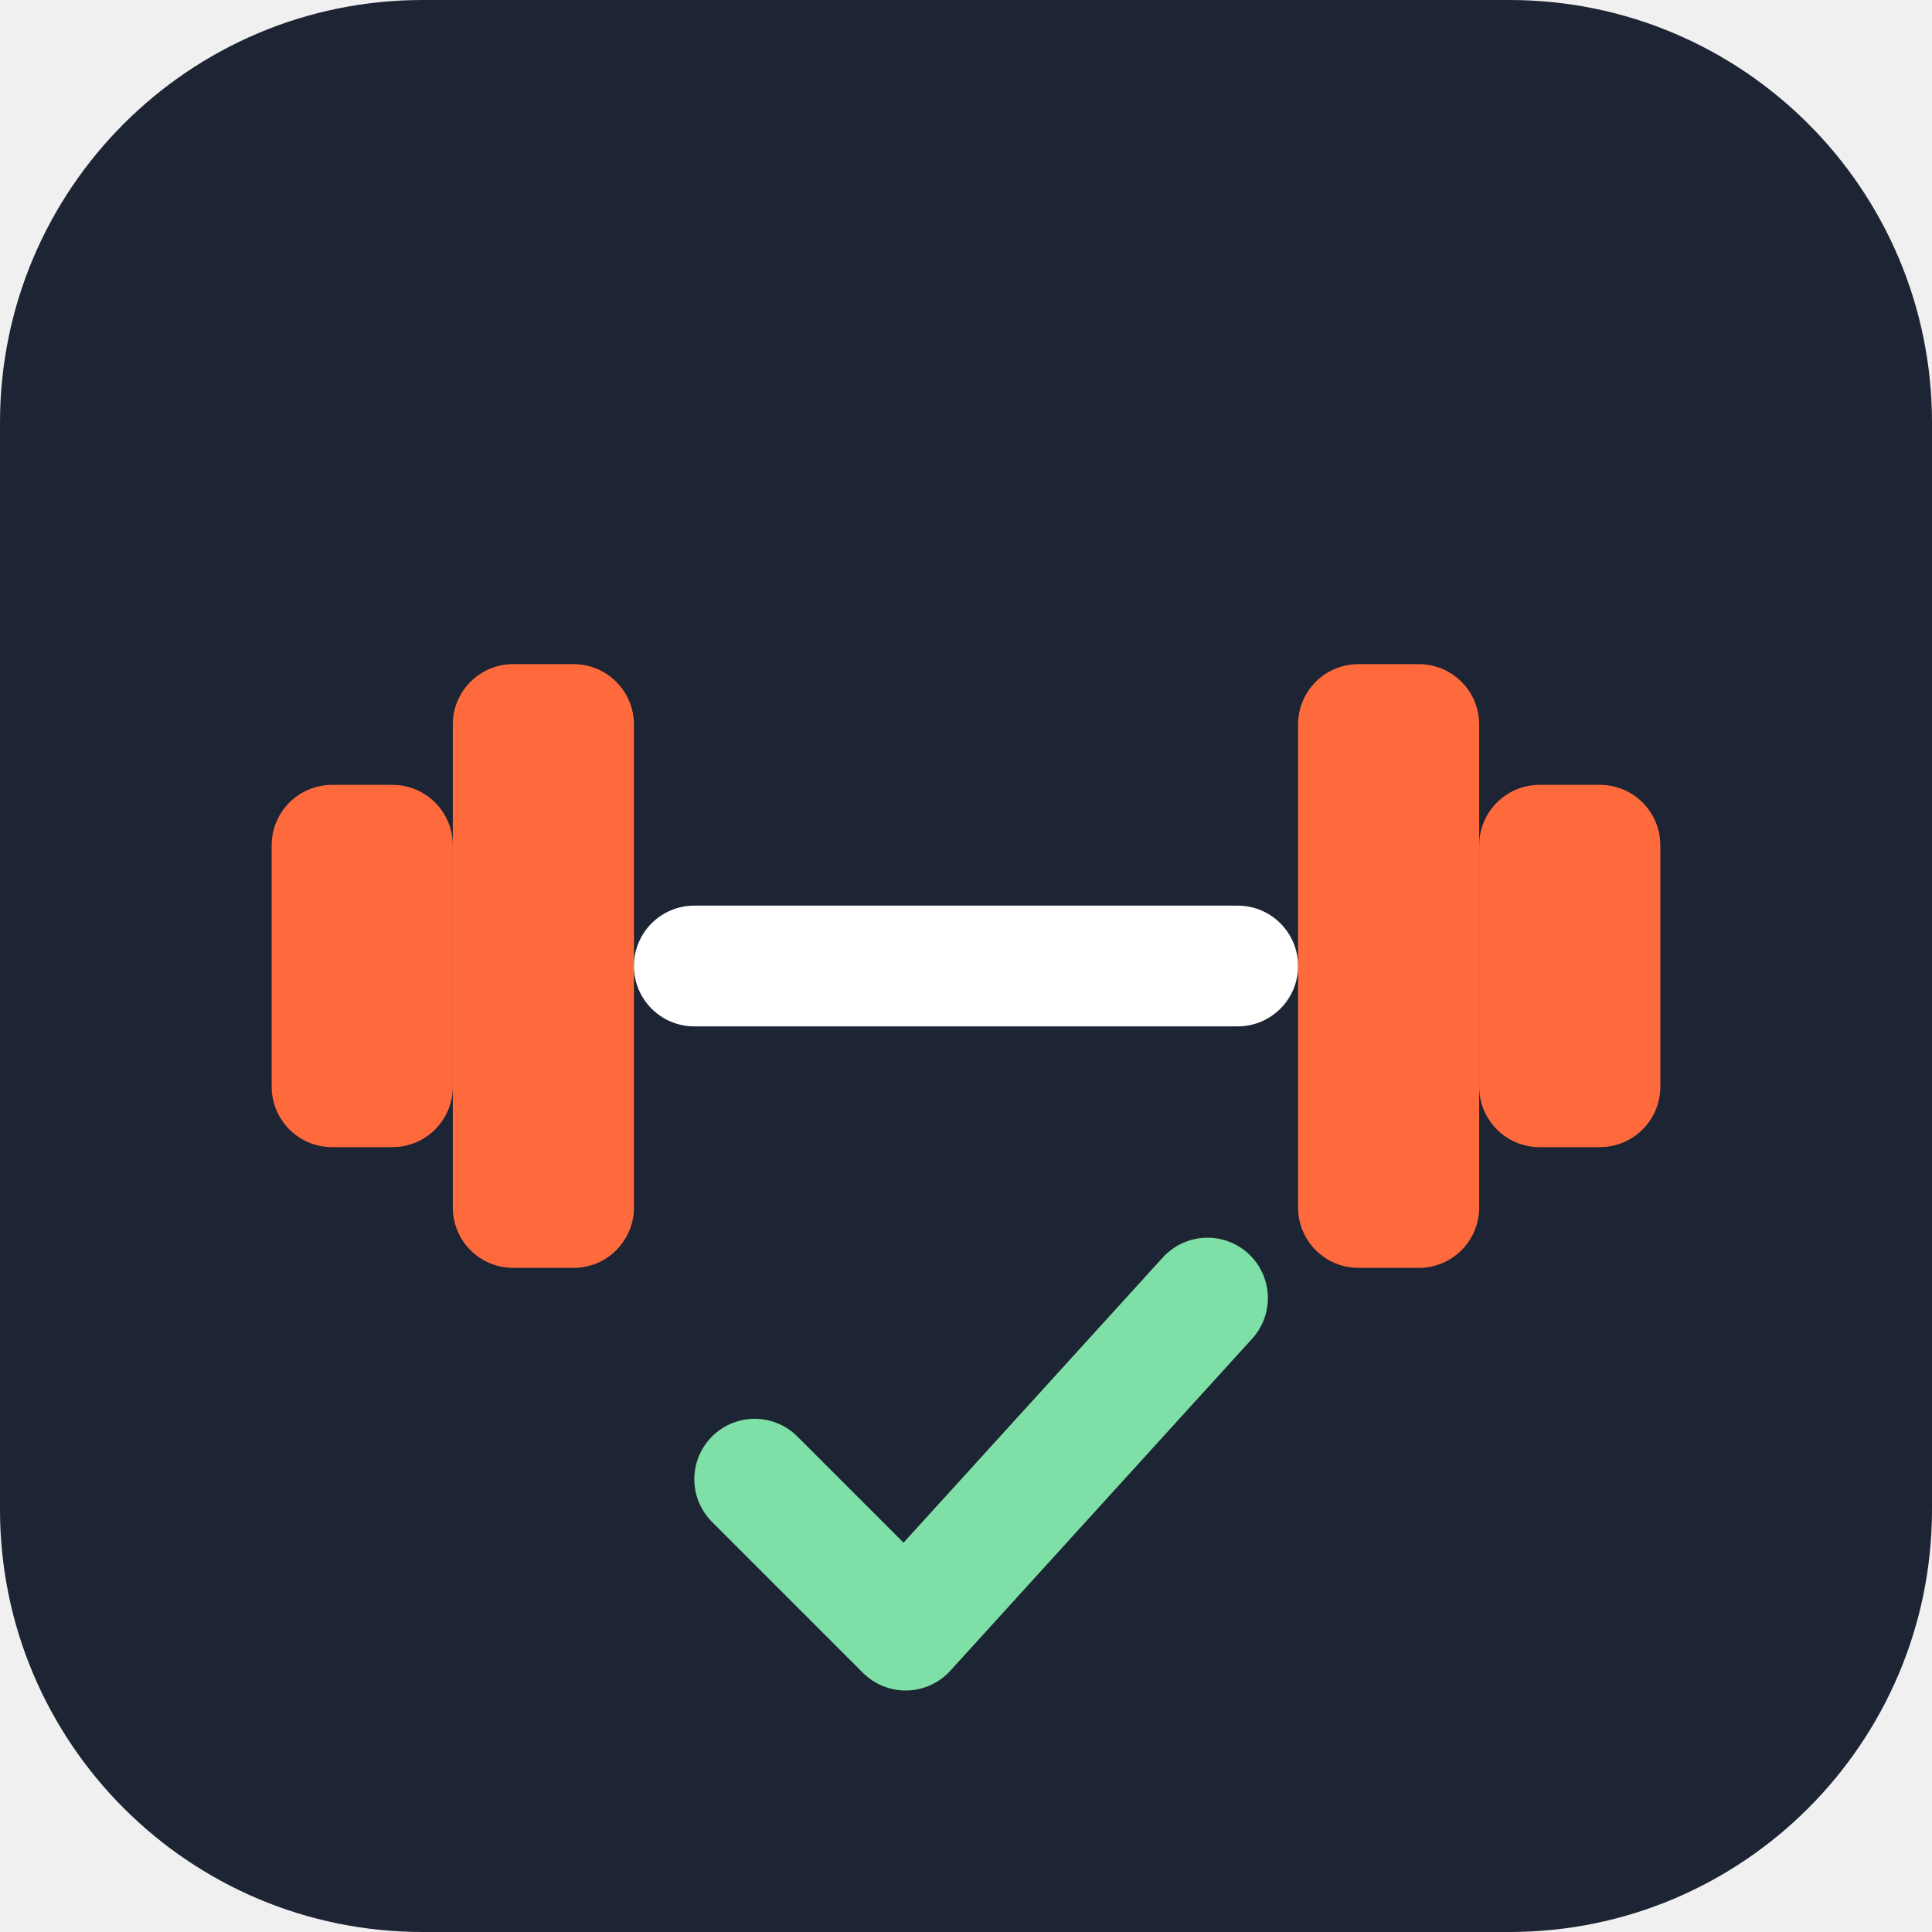
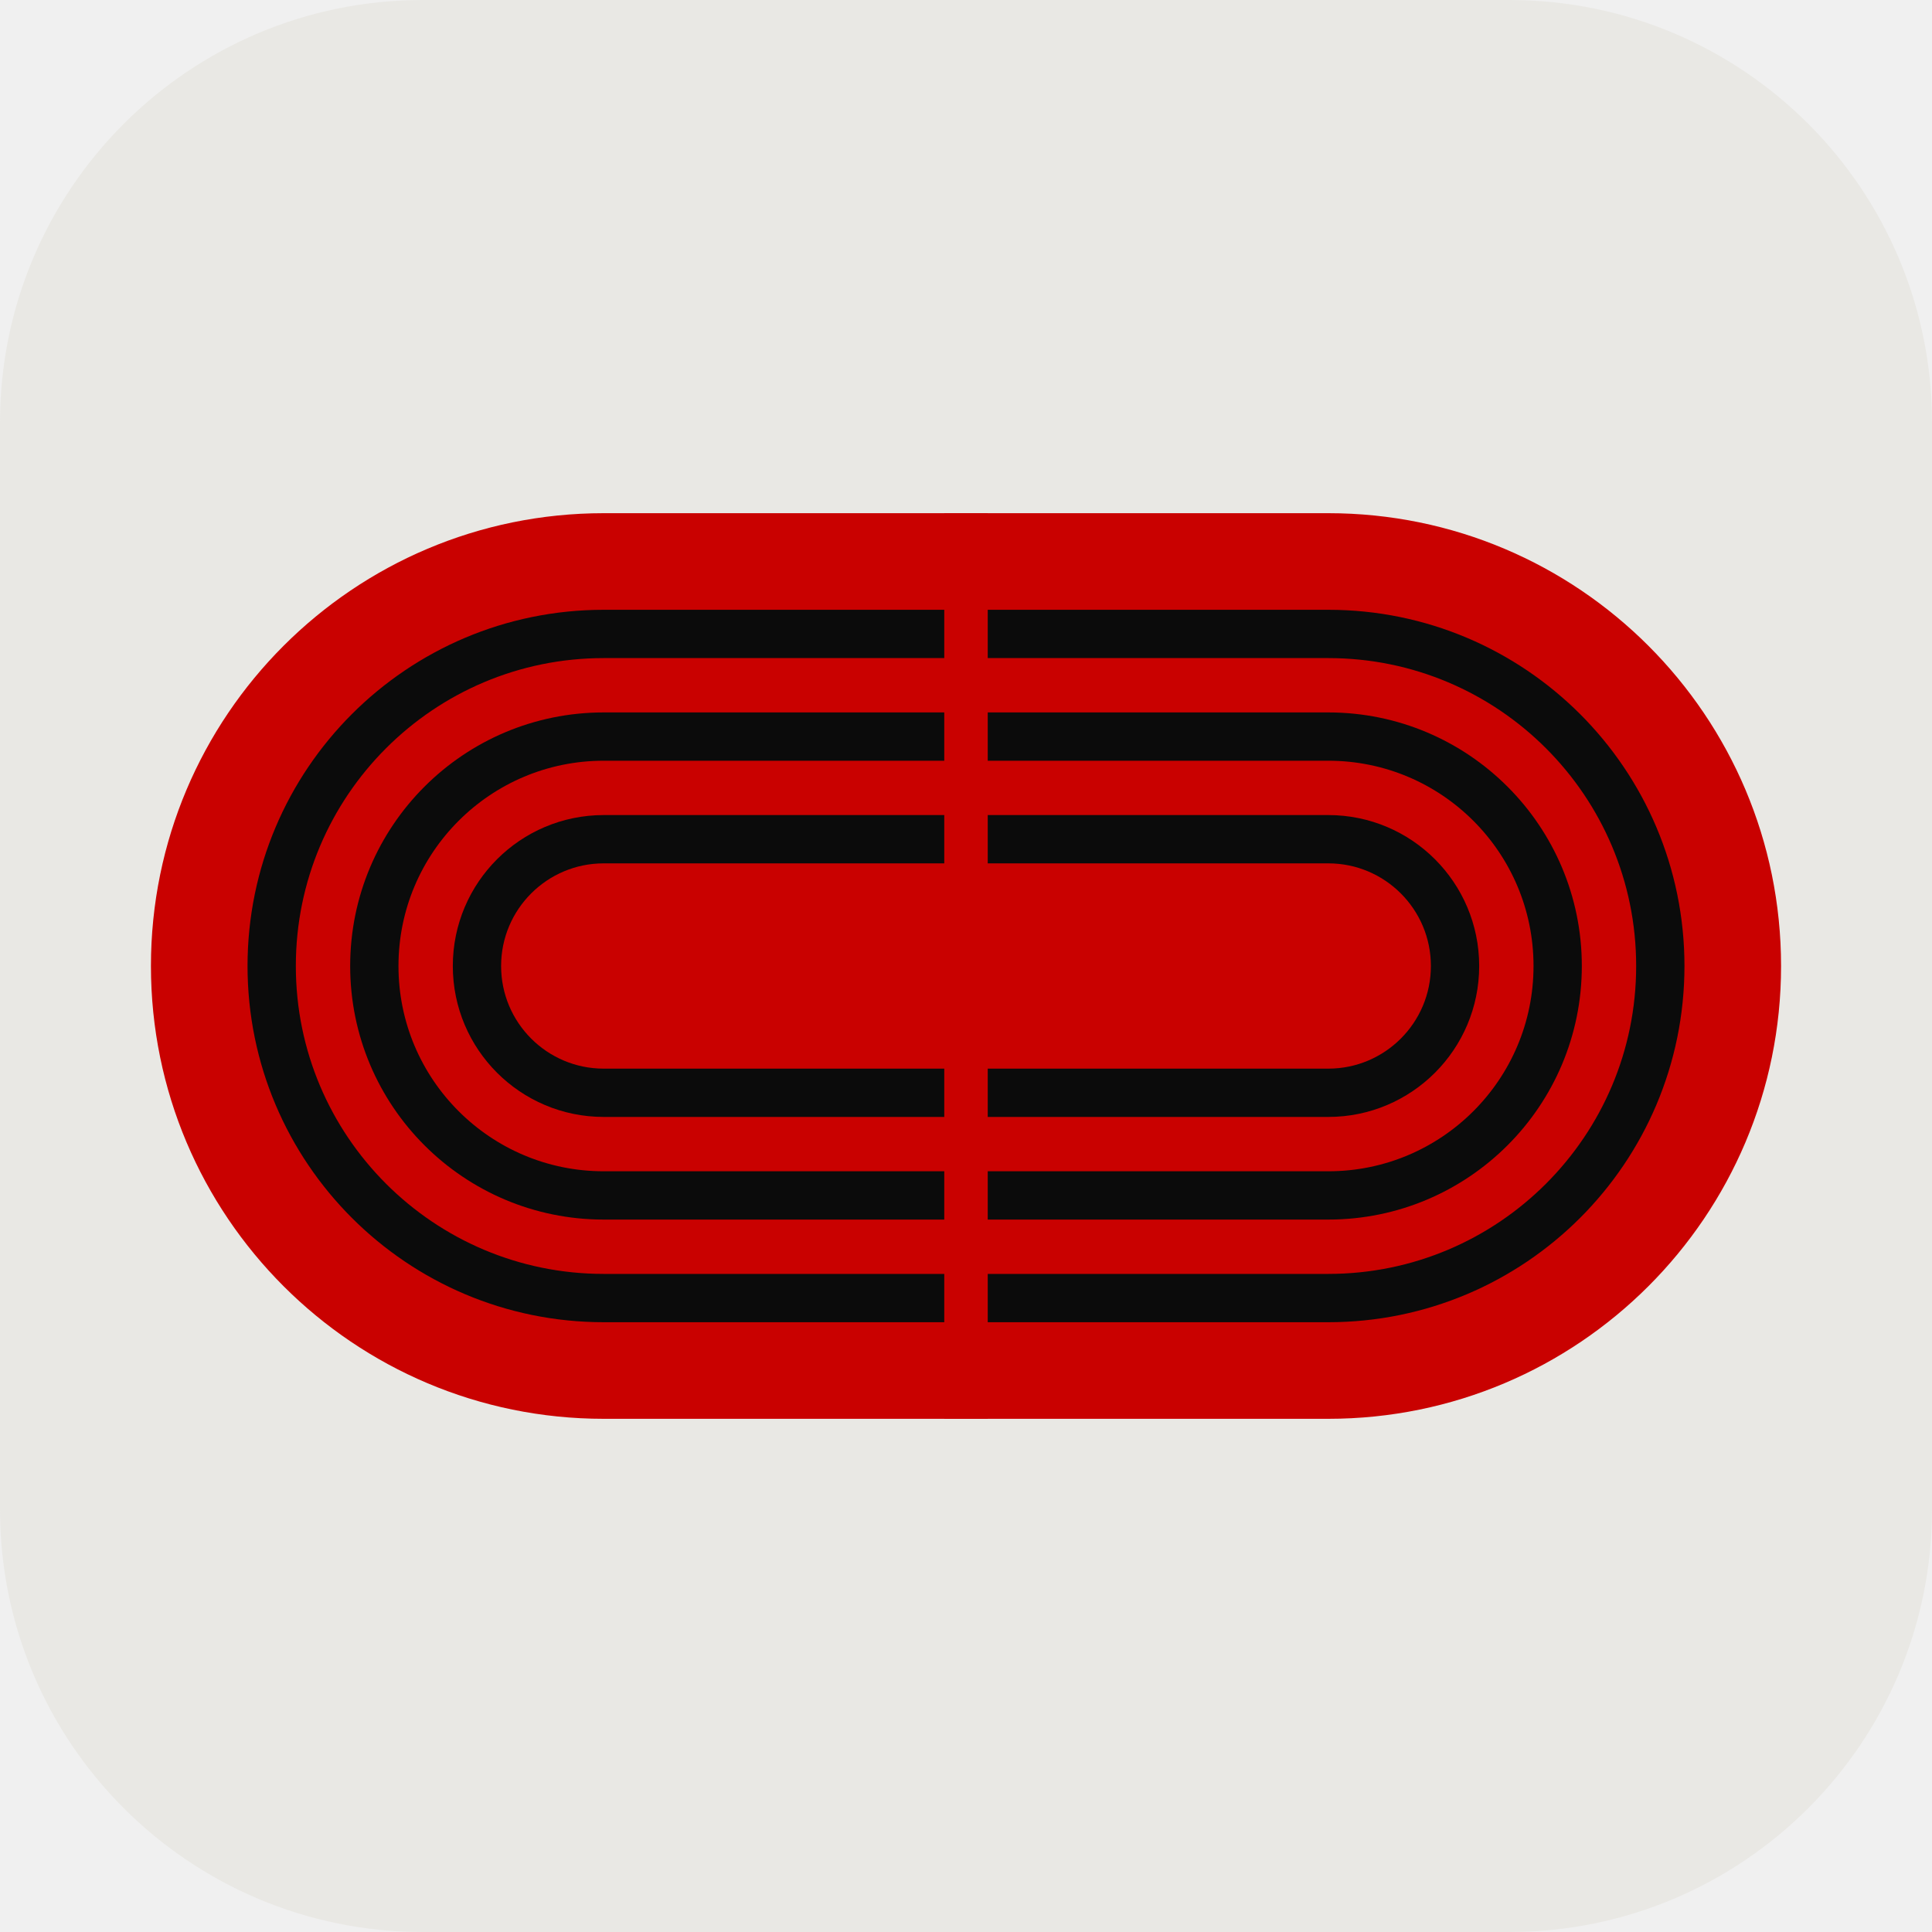
<svg xmlns="http://www.w3.org/2000/svg" viewBox="0 0 64 64">
-   <rect width="64" height="64" rx="14" fill="#1d2433" />
-   <rect x="9" y="26" width="6" height="12" rx="2" fill="#ff6a3d" />
-   <rect x="49" y="26" width="6" height="12" rx="2" fill="#ff6a3d" />
-   <rect x="15" y="22" width="6" height="20" rx="2" fill="#ff6a3d" />
-   <rect x="43" y="22" width="6" height="20" rx="2" fill="#ff6a3d" />
-   <rect x="21" y="30" width="22" height="4" rx="2" fill="#fff" />
-   <path d="M25 49l5 5 10-11" stroke="#7ee0a6" stroke-width="4" fill="none" stroke-linecap="round" stroke-linejoin="round" />
+   <rect width="64" height="64" rx="14" fill="#e9e8e4" />
+   <g transform="translate(5 17)">
+     <rect x="0" y="0" width="54" height="30" rx="15.0" fill="#c90100" />
+     <rect x="4.0" y="4.0" width="46.0" height="22.0" rx="11.0" fill="none" stroke="#0b0b0b" stroke-width="1.6" />
+     <rect x="7.4" y="7.4" width="39.2" height="15.2" rx="7.6" fill="none" stroke="#0b0b0b" stroke-width="1.6" />
+     <rect x="10.8" y="10.8" width="32.4" height="8.4" rx="4.2" fill="none" stroke="#0b0b0b" stroke-width="1.6" />
+     <rect x="26.28" y="0" width="1.44" height="30" fill="#c90100" />
+   </g>
</svg>
